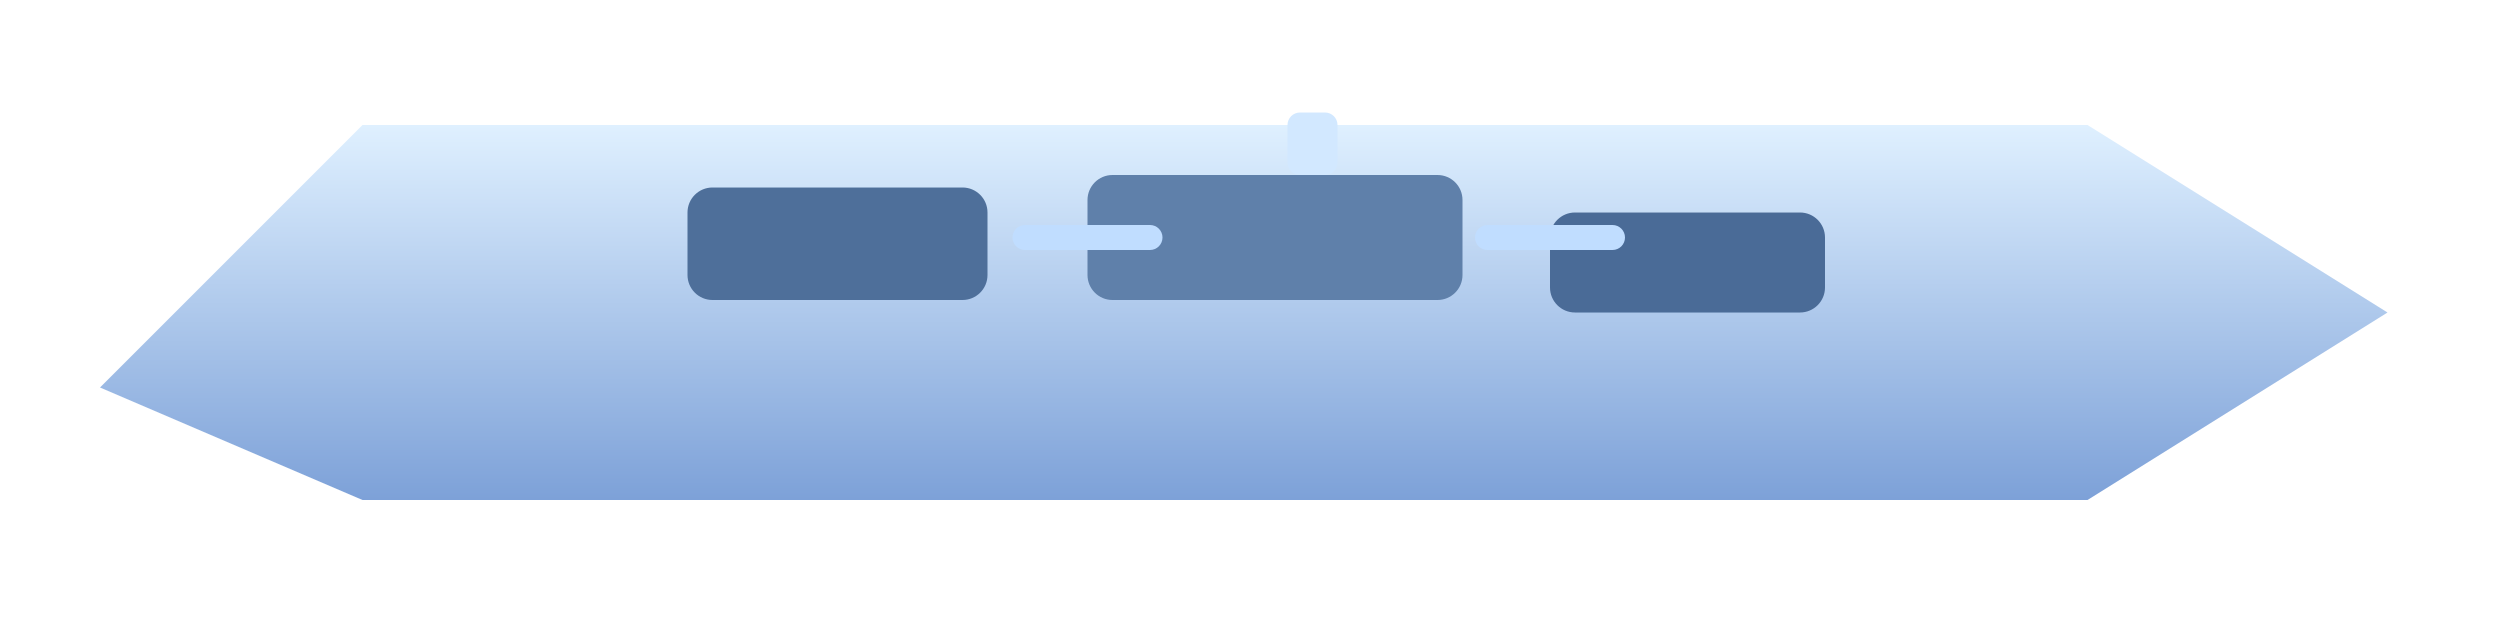
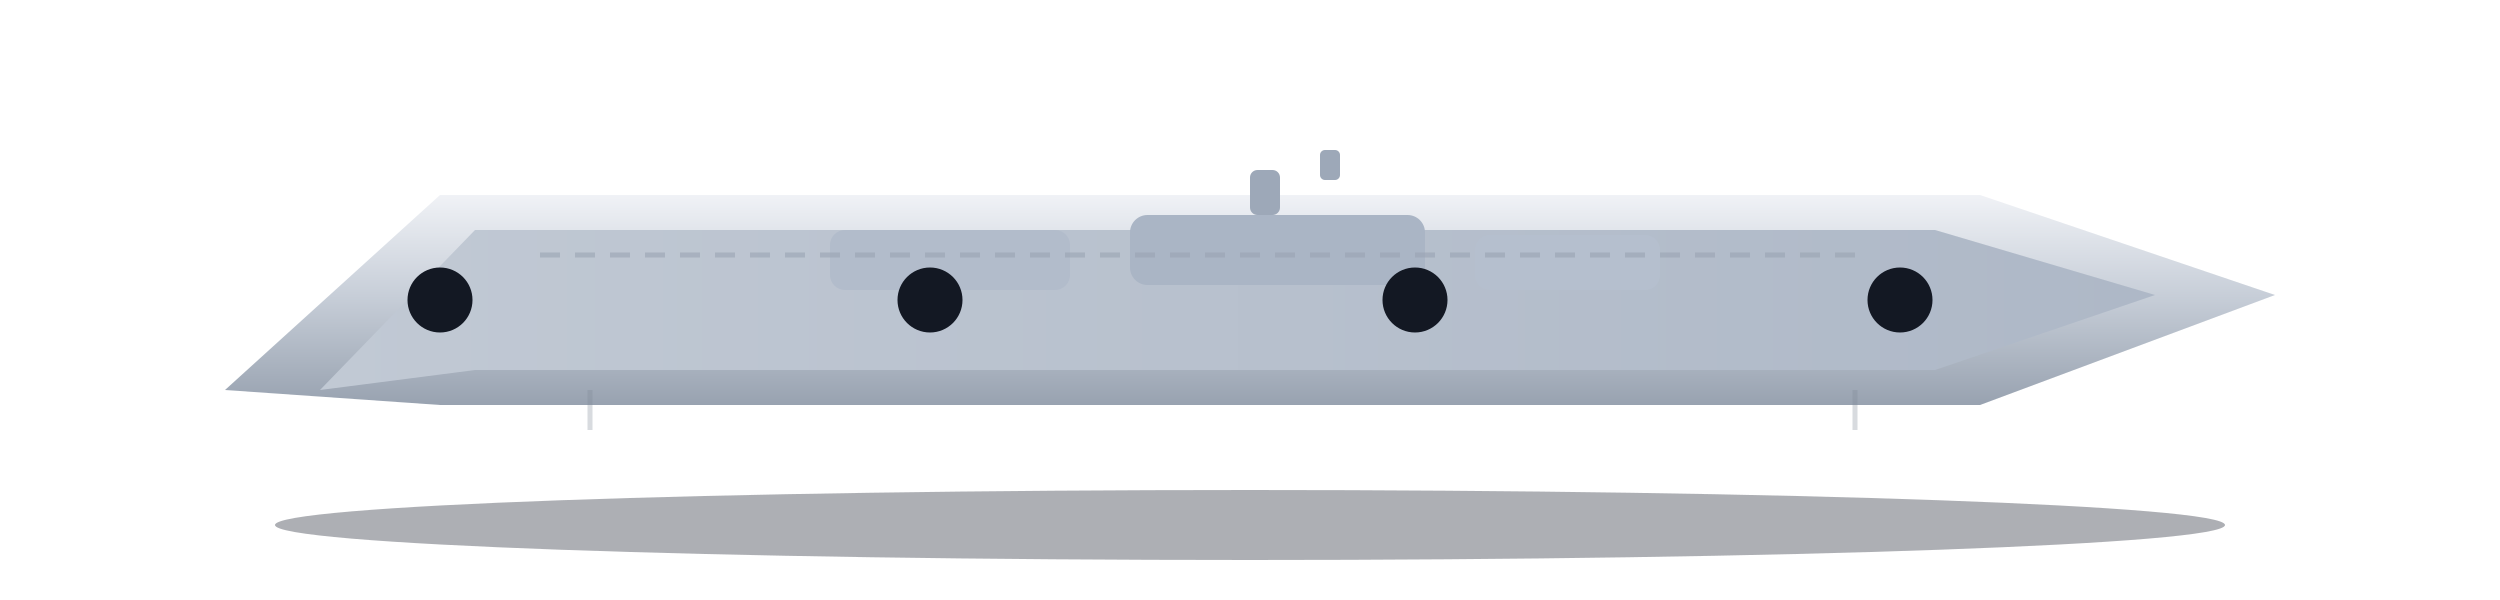
- <svg xmlns="http://www.w3.org/2000/svg" viewBox="0 0 400 100" role="img" aria-label="Battleship">
+ <svg xmlns="http://www.w3.org/2000/svg" viewBox="0 0 1000 240" role="img" aria-label="Battleship game piece">
  <defs>
-     <linearGradient id="bbHull" x1="0" y1="0" x2="0" y2="1">
-       <stop offset="0" stop-color="#dff0ff" />
-       <stop offset="1" stop-color="#7da1d8" />
+     <linearGradient id="bb_body" x1="0" y1="0" x2="0" y2="1">
+       <stop offset="0" stop-color="#f0f2f6" />
+       <stop offset="0.48" stop-color="#c7ced8" />
+       <stop offset="1" stop-color="#98a2b0" />
+     </linearGradient>
+     <linearGradient id="bb_deck" x1="0" y1="0" x2="1" y2="0">
+       <stop offset="0" stop-color="#c1c9d4" />
+       <stop offset="1" stop-color="#aeb8c7" />
    </linearGradient>
  </defs>
-   <path d="M16 62 L58 20 H334 L382 50 L334 80 H58 Z" fill="url(#bbHull)" />
-   <rect x="110" y="30" width="48" height="18" rx="4" fill="#4e6f9a" />
-   <rect x="174" y="28" width="60" height="20" rx="4" fill="#5f80aa" />
-   <rect x="248" y="34" width="44" height="16" rx="4" fill="#4a6b97" />
-   <rect x="206" y="18" width="8" height="10" rx="2" fill="#d2e8ff" />
-   <rect x="162" y="36" width="24" height="4" rx="2" fill="#c0ddff" />
-   <rect x="236" y="36" width="24" height="4" rx="2" fill="#c0ddff" />
+   <ellipse cx="500" cy="210" rx="390" ry="14" fill="#111725" fill-opacity="0.34" />
+   <path d="M90 156L176 78H792L910 118L792 162H176Z" fill="url(#bb_body)" />
+   <path d="M128 156L190 92H774L862 118L774 148H190Z" fill="url(#bb_deck)" />
+   <rect x="332" y="92" width="96" height="24" rx="6" fill="#b2bccb" />
+   <rect x="452" y="86" width="118" height="28" rx="7" fill="#aab5c5" />
+   <rect x="590" y="94" width="74" height="22" rx="6" fill="#b5bfce" />
+   <rect x="500" y="68" width="12" height="18" rx="3" fill="#9da8b8" />
+   <rect x="528" y="60" width="8" height="12" rx="2" fill="#9da8b8" />
+   <g fill="#131823">
+     <circle cx="176" cy="120" r="13" />
+     <circle cx="372" cy="120" r="13" />
+     <circle cx="566" cy="120" r="13" />
+     <circle cx="760" cy="120" r="13" />
+   </g>
+   <path d="M216 102H744" stroke="#99a3b2" stroke-width="2" stroke-dasharray="8 6" opacity="0.6" />
+   <g opacity="0.3" stroke="#7b8594" stroke-width="2">
+     <path d="M236 156V172" />
+     <path d="M742 156V172" />
+   </g>
</svg>
